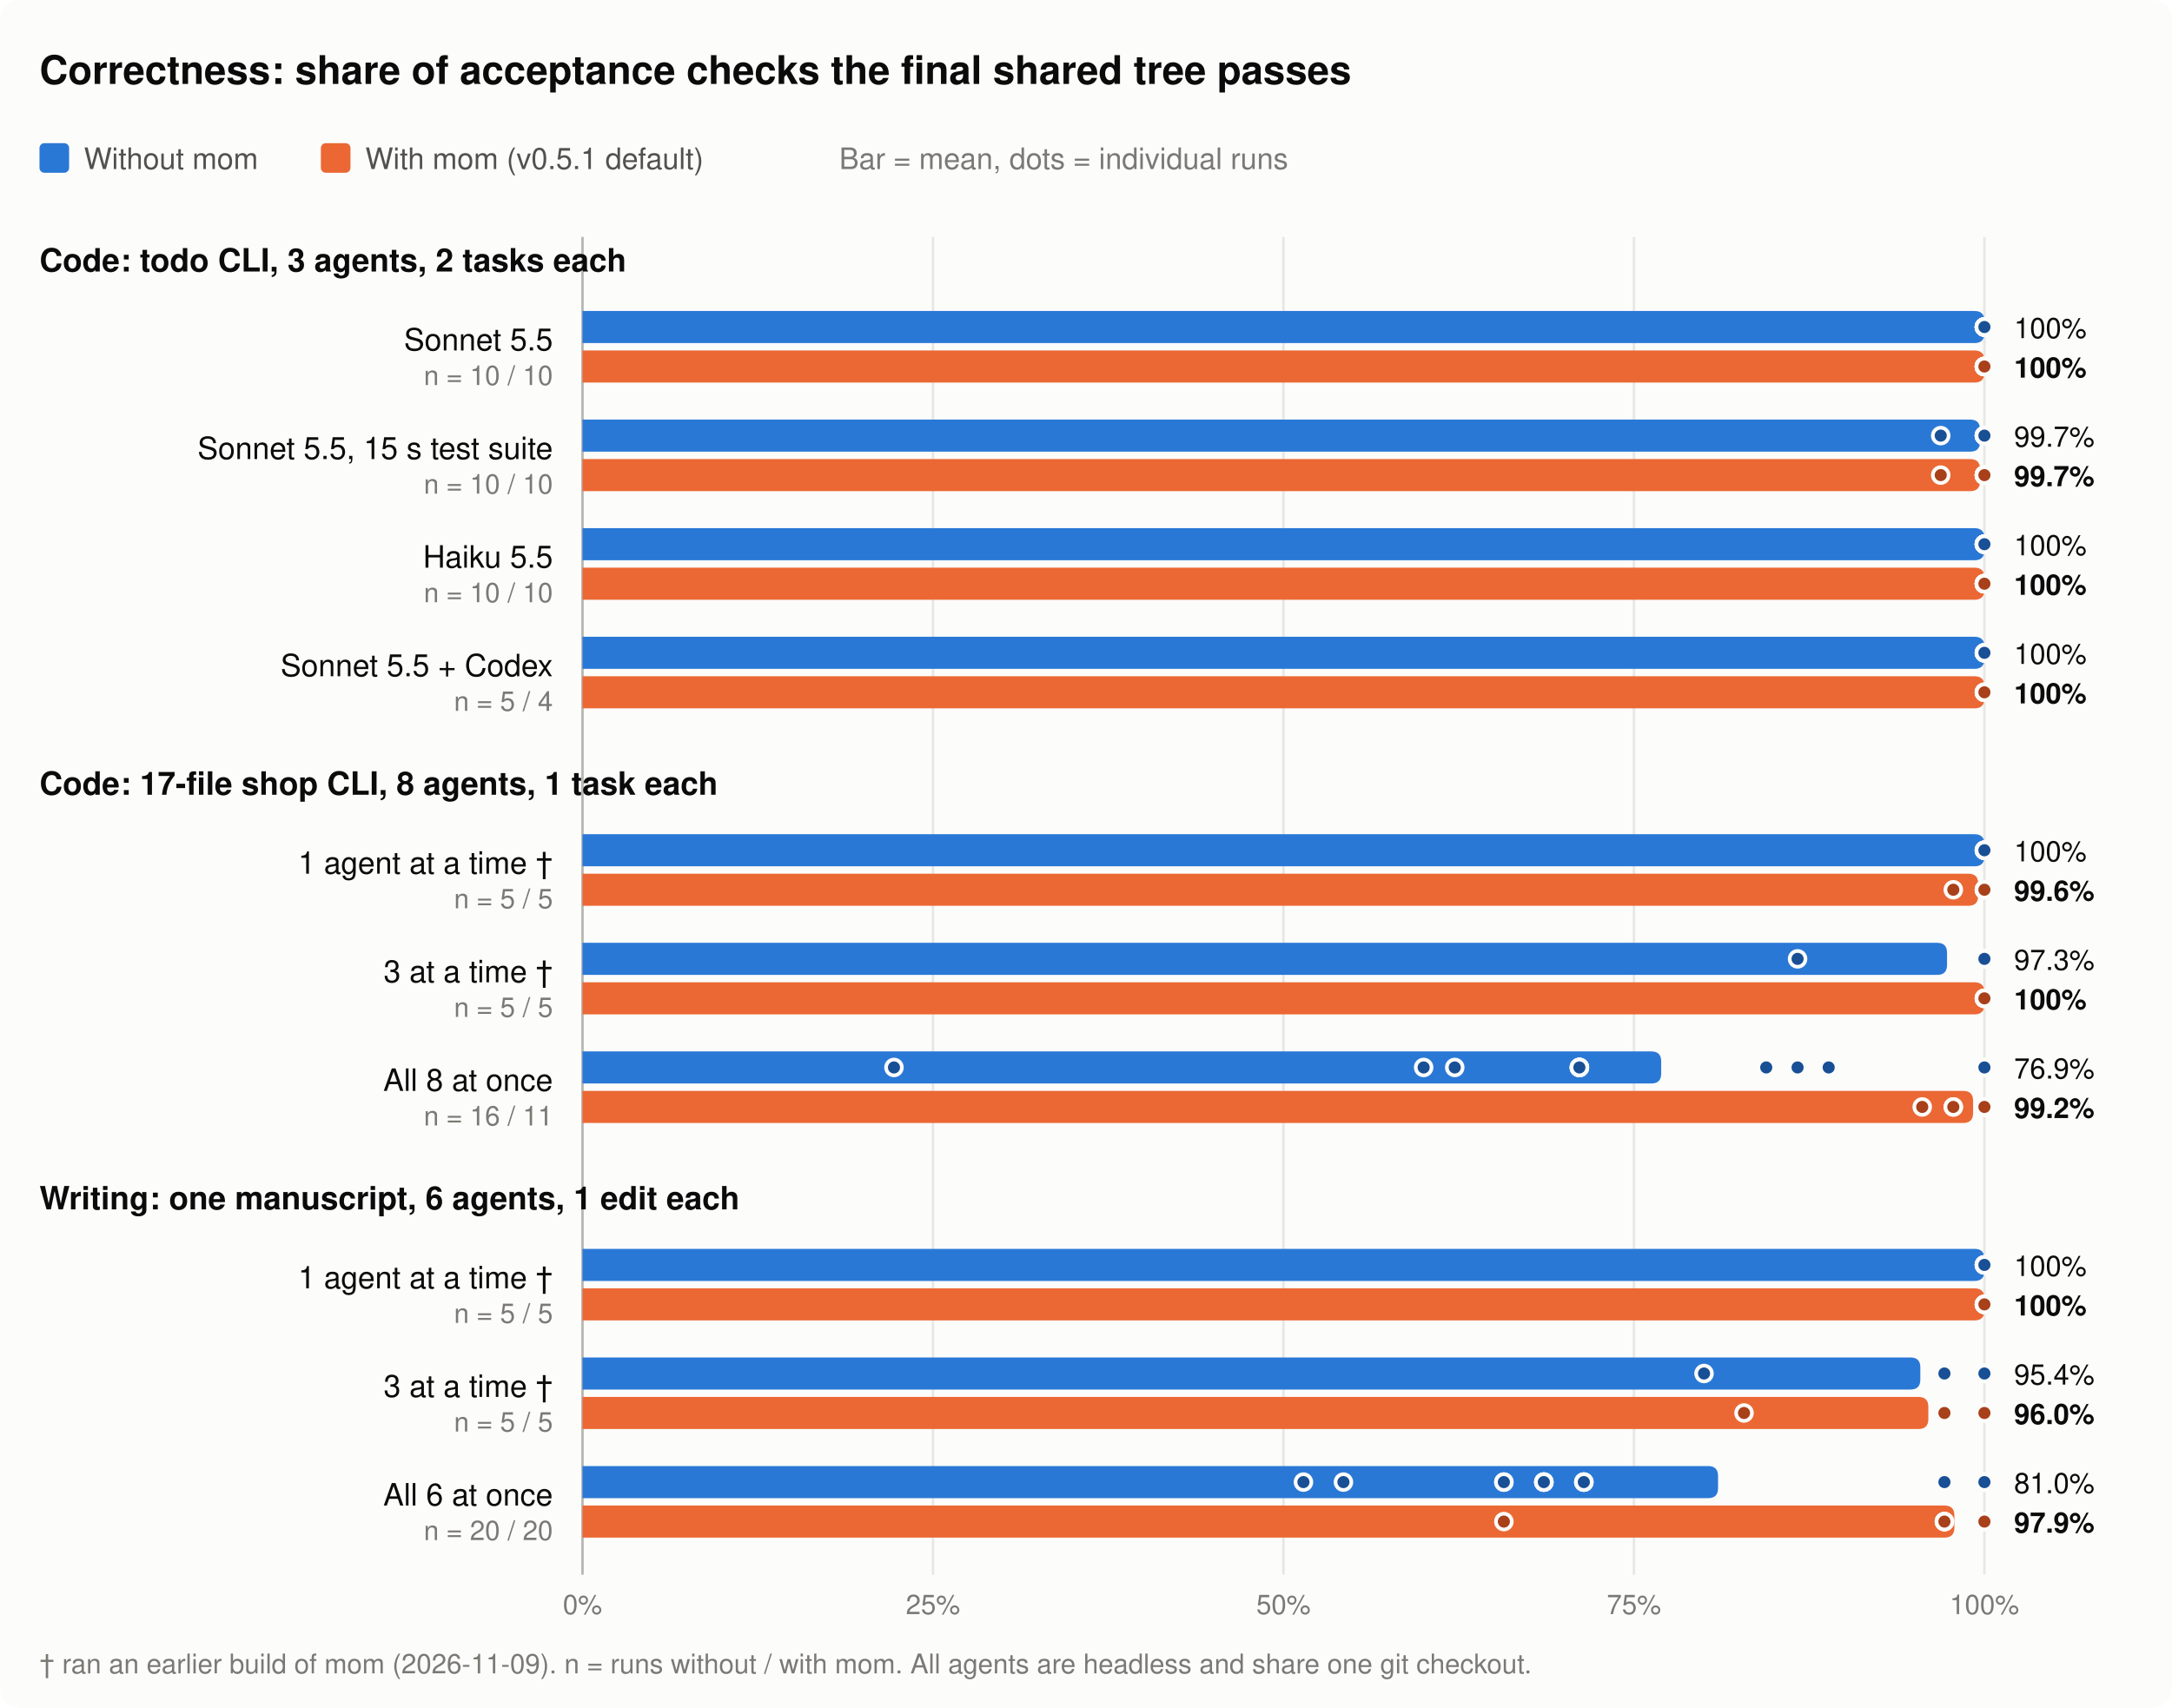
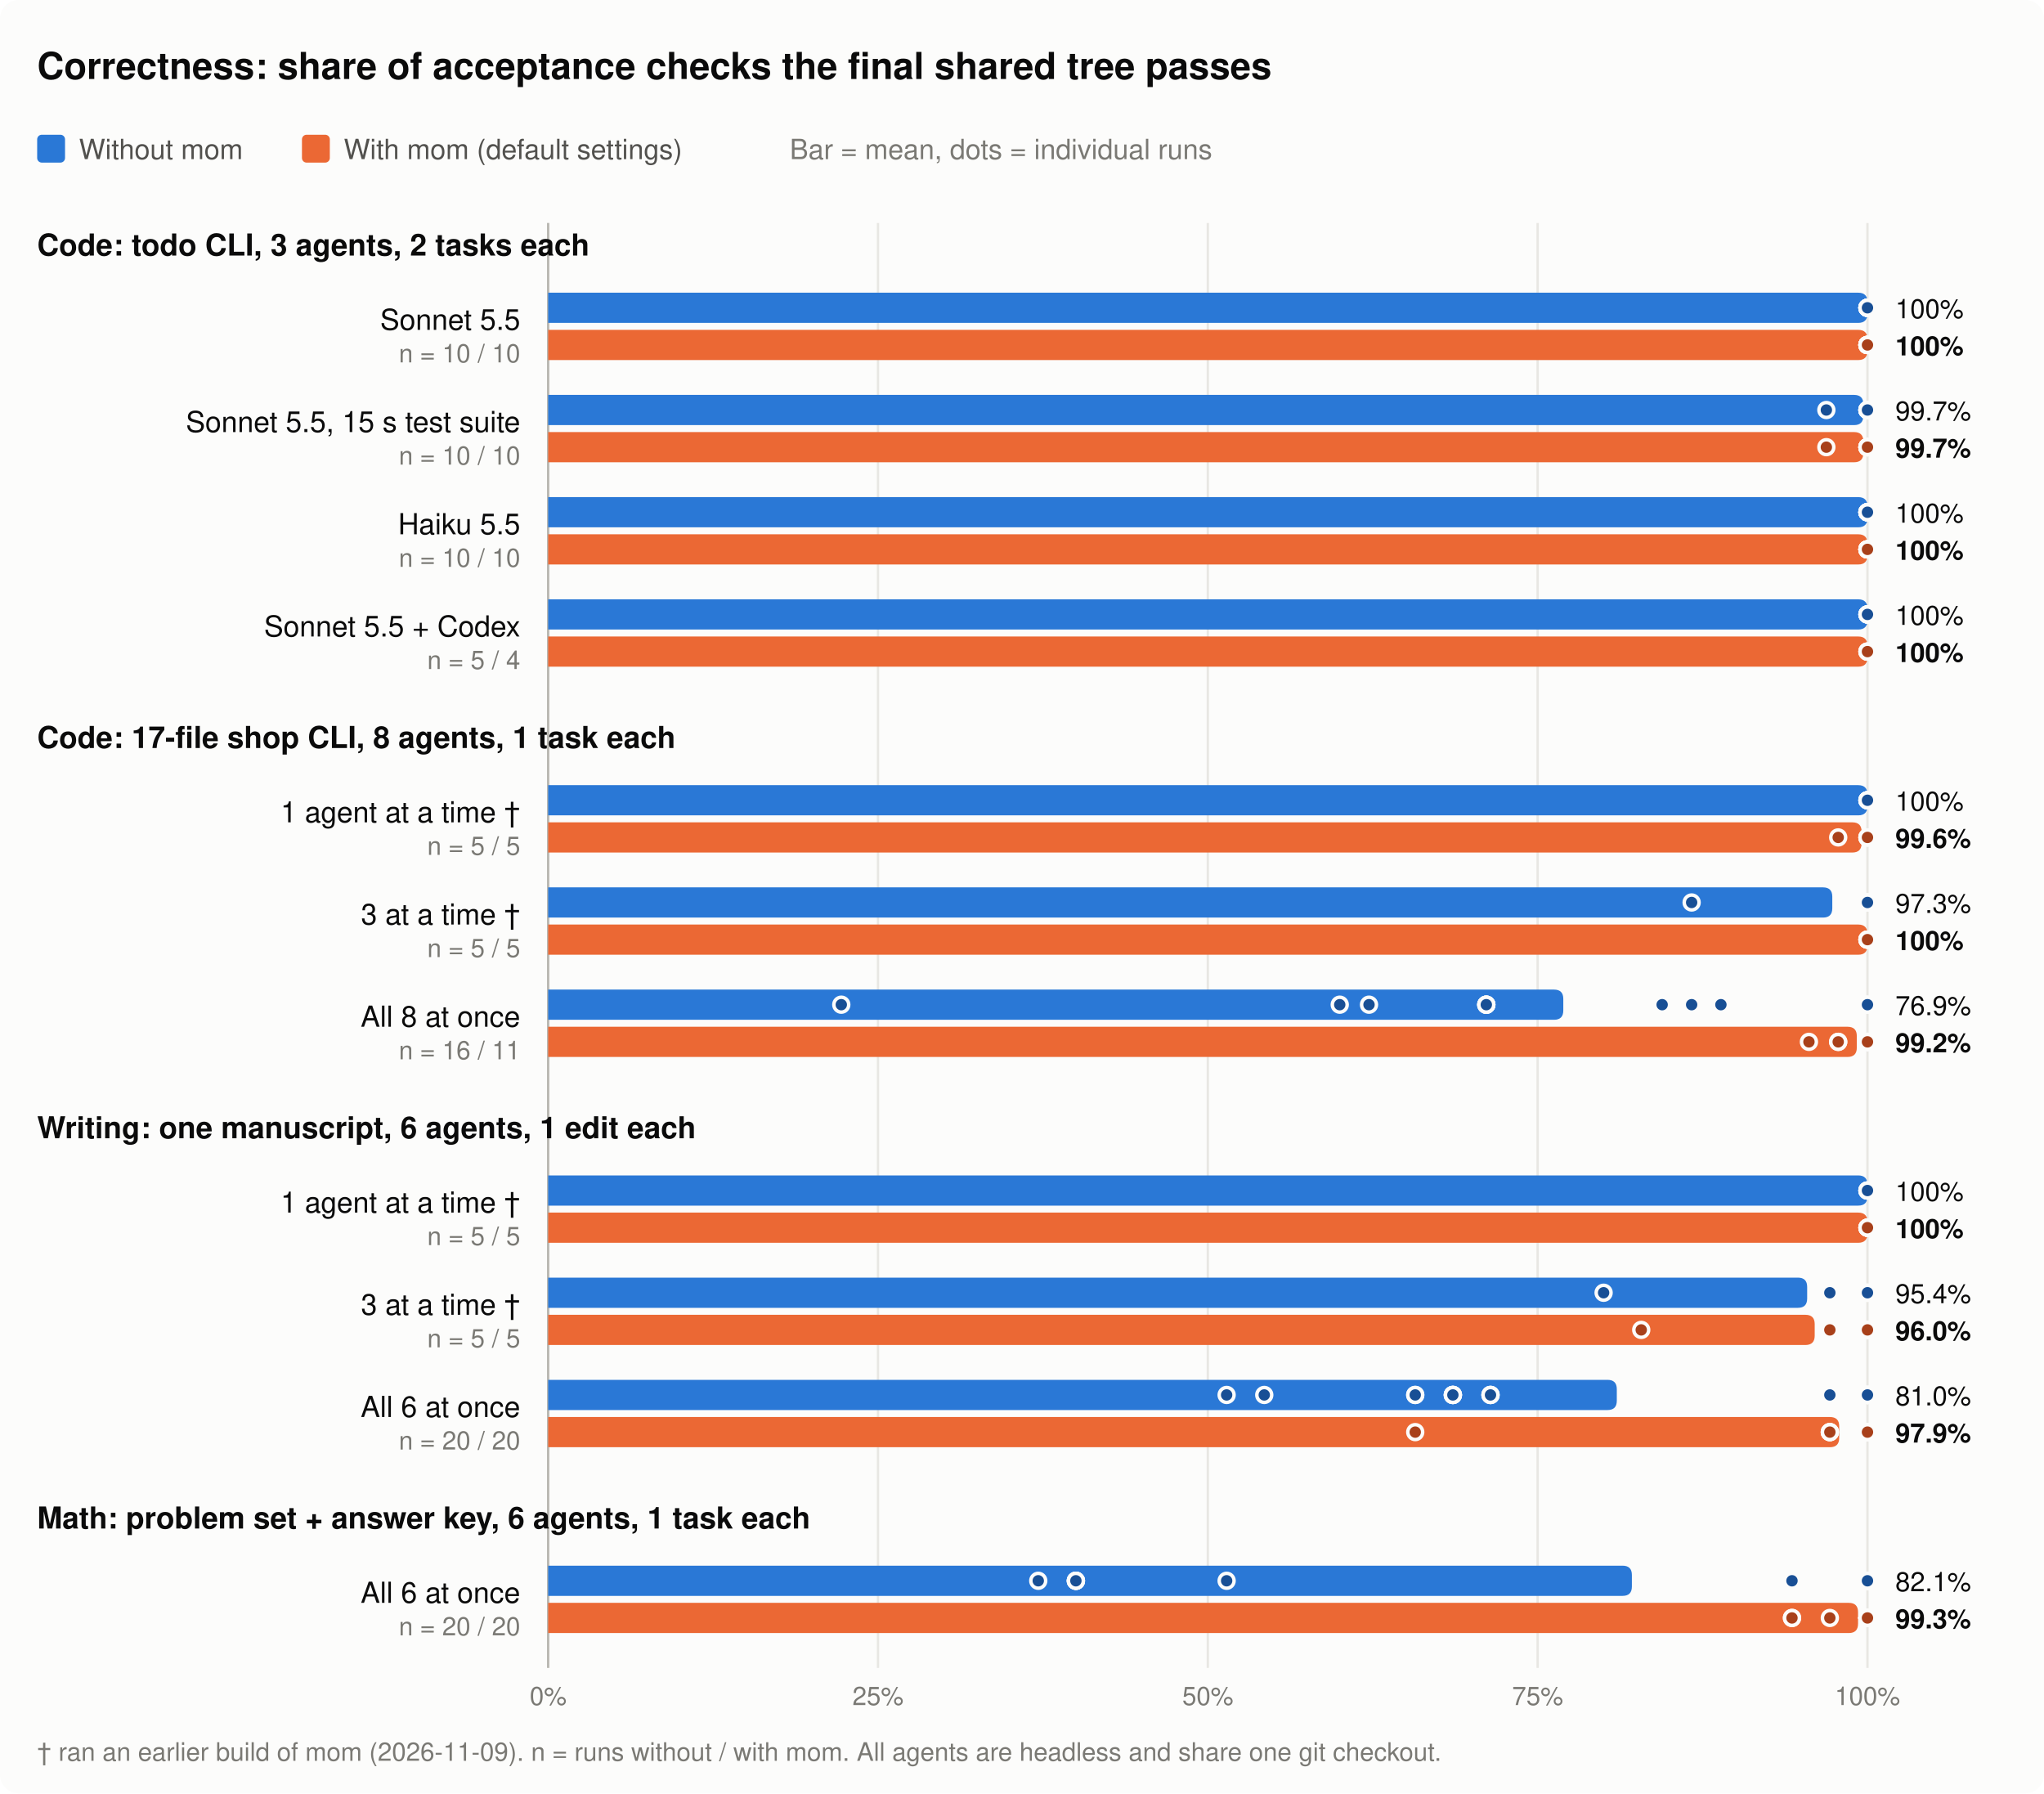
- <svg xmlns="http://www.w3.org/2000/svg" viewBox="0 0 880 692" width="880" height="692" role="img" aria-label="Correctness: share of acceptance checks the final shared tree passes">
+ <svg xmlns="http://www.w3.org/2000/svg" viewBox="0 0 880 772" width="880" height="772" role="img" aria-label="Correctness: share of acceptance checks the final shared tree passes">
  <style>
  .surface{fill:#fcfcfb} .t1{fill:#0b0b0b} .t2{fill:#52514e} .t3{fill:#7a7974} .grid{stroke:#e8e7e3} .axis{stroke:#b9b8b2}
  .s1{fill:#2a78d6} .s2{fill:#eb6834} .dot{stroke:#fcfcfb;stroke-width:1.5} .d1{fill:#184f95} .d2{fill:#a8401a}
  text{font-family:-apple-system,BlinkMacSystemFont,"Segoe UI",Helvetica,Arial,sans-serif}
  @media (prefers-color-scheme: dark){
    .surface{fill:#1a1a19} .t1{fill:#f0efec} .t2{fill:#c3c2b7} .t3{fill:#97968f} .grid{stroke:#2e2e2c} .axis{stroke:#55544f}
    .s1{fill:#3987e5} .s2{fill:#d95926} .dot{stroke:#1a1a19} .d1{fill:#b7d3f6} .d2{fill:#f6c2a8}
  }
</style>
-   <rect class="surface" width="880" height="692" rx="8" />
+   <rect class="surface" width="880" height="772" rx="8" />
  <text class="t1" x="16" y="34" font-size="16" font-weight="600">Correctness: share of acceptance checks the final shared tree passes</text>
  <rect class="s1" x="16" y="58" width="12" height="12" rx="2" />
  <text class="t2" x="34" y="68.5" font-size="12">Without mom</text>
  <rect class="s2" x="130" y="58" width="12" height="12" rx="2" />
-   <text class="t2" x="148" y="68.5" font-size="12">With mom (v0.5.1 default)</text>
+   <text class="t2" x="148" y="68.5" font-size="12">With mom (default settings)</text>
  <text class="t3" x="340" y="68.5" font-size="12">Bar = mean, dots = individual runs</text>
-   <line class="grid" x1="236" x2="236" y1="96" y2="638" />
-   <text class="t3" x="236" y="654" font-size="11" text-anchor="middle">0%</text>
-   <line class="grid" x1="378" x2="378" y1="96" y2="638" />
-   <text class="t3" x="378" y="654" font-size="11" text-anchor="middle">25%</text>
-   <line class="grid" x1="520" x2="520" y1="96" y2="638" />
-   <text class="t3" x="520" y="654" font-size="11" text-anchor="middle">50%</text>
-   <line class="grid" x1="662" x2="662" y1="96" y2="638" />
-   <text class="t3" x="662" y="654" font-size="11" text-anchor="middle">75%</text>
-   <line class="grid" x1="804" x2="804" y1="96" y2="638" />
-   <text class="t3" x="804" y="654" font-size="11" text-anchor="middle">100%</text>
-   <line class="axis" x1="236" x2="236" y1="96" y2="638" />
+   <line class="grid" x1="236" x2="236" y1="96" y2="718" />
+   <text class="t3" x="236" y="734" font-size="11" text-anchor="middle">0%</text>
+   <line class="grid" x1="378" x2="378" y1="96" y2="718" />
+   <text class="t3" x="378" y="734" font-size="11" text-anchor="middle">25%</text>
+   <line class="grid" x1="520" x2="520" y1="96" y2="718" />
+   <text class="t3" x="520" y="734" font-size="11" text-anchor="middle">50%</text>
+   <line class="grid" x1="662" x2="662" y1="96" y2="718" />
+   <text class="t3" x="662" y="734" font-size="11" text-anchor="middle">75%</text>
+   <line class="grid" x1="804" x2="804" y1="96" y2="718" />
+   <text class="t3" x="804" y="734" font-size="11" text-anchor="middle">100%</text>
+   <line class="axis" x1="236" x2="236" y1="96" y2="718" />
  <text class="t1" x="16" y="110" font-size="13" font-weight="600">Code: todo CLI, 3 agents, 2 tasks each</text>
  <text class="t1" x="224" y="142" font-size="12.5" text-anchor="end">Sonnet 5.5</text>
  <text class="t3" x="224" y="156" font-size="11" text-anchor="end">n = 10 / 10</text>
  <path class="s1" d="M236,126H800Q804,126 804,130V135Q804,139 800,139H236Z" />
  <circle class="dot d1" cx="804.0" cy="132.5" r="3.2" />
  <circle class="dot d1" cx="804.0" cy="132.5" r="3.2" />
  <circle class="dot d1" cx="804.0" cy="132.5" r="3.2" />
  <circle class="dot d1" cx="804.0" cy="132.5" r="3.2" />
  <circle class="dot d1" cx="804.0" cy="132.5" r="3.2" />
  <circle class="dot d1" cx="804.0" cy="132.5" r="3.2" />
  <circle class="dot d1" cx="804.0" cy="132.5" r="3.2" />
  <circle class="dot d1" cx="804.0" cy="132.5" r="3.2" />
  <circle class="dot d1" cx="804.0" cy="132.5" r="3.2" />
  <circle class="dot d1" cx="804.0" cy="132.5" r="3.2" />
  <text class="t1" x="816" y="137" font-size="11.5" font-weight="400">100%</text>
  <path class="s2" d="M236,142H800Q804,142 804,146V151Q804,155 800,155H236Z" />
  <circle class="dot d2" cx="804.0" cy="148.5" r="3.2" />
  <circle class="dot d2" cx="804.0" cy="148.5" r="3.2" />
  <circle class="dot d2" cx="804.0" cy="148.5" r="3.2" />
  <circle class="dot d2" cx="804.0" cy="148.5" r="3.2" />
  <circle class="dot d2" cx="804.0" cy="148.5" r="3.2" />
  <circle class="dot d2" cx="804.0" cy="148.5" r="3.2" />
  <circle class="dot d2" cx="804.0" cy="148.5" r="3.2" />
  <circle class="dot d2" cx="804.0" cy="148.5" r="3.2" />
  <circle class="dot d2" cx="804.0" cy="148.5" r="3.2" />
  <circle class="dot d2" cx="804.0" cy="148.5" r="3.2" />
  <text class="t1" x="816" y="153" font-size="11.5" font-weight="600">100%</text>
  <text class="t1" x="224" y="186" font-size="12.5" text-anchor="end">Sonnet 5.5, 15 s test suite</text>
  <text class="t3" x="224" y="200" font-size="11" text-anchor="end">n = 10 / 10</text>
  <path class="s1" d="M236,170H798.225Q802.225,170 802.225,174V179Q802.225,183 798.225,183H236Z" />
  <circle class="dot d1" cx="804.0" cy="176.5" r="3.2" />
  <circle class="dot d1" cx="804.0" cy="176.5" r="3.2" />
  <circle class="dot d1" cx="804.0" cy="176.5" r="3.2" />
  <circle class="dot d1" cx="804.0" cy="176.5" r="3.2" />
  <circle class="dot d1" cx="804.0" cy="176.5" r="3.2" />
  <circle class="dot d1" cx="804.0" cy="176.5" r="3.2" />
  <circle class="dot d1" cx="804.0" cy="176.5" r="3.2" />
  <circle class="dot d1" cx="804.0" cy="176.5" r="3.2" />
  <circle class="dot d1" cx="804.0" cy="176.5" r="3.2" />
  <circle class="dot d1" cx="786.3" cy="176.5" r="3.2" />
  <text class="t1" x="816" y="181" font-size="11.5" font-weight="400">99.7%</text>
  <path class="s2" d="M236,186H798.225Q802.225,186 802.225,190V195Q802.225,199 798.225,199H236Z" />
  <circle class="dot d2" cx="804.0" cy="192.5" r="3.2" />
  <circle class="dot d2" cx="804.0" cy="192.5" r="3.2" />
  <circle class="dot d2" cx="804.0" cy="192.5" r="3.2" />
  <circle class="dot d2" cx="804.0" cy="192.5" r="3.2" />
  <circle class="dot d2" cx="804.0" cy="192.5" r="3.2" />
  <circle class="dot d2" cx="804.0" cy="192.5" r="3.2" />
  <circle class="dot d2" cx="804.0" cy="192.5" r="3.2" />
  <circle class="dot d2" cx="804.0" cy="192.5" r="3.2" />
  <circle class="dot d2" cx="804.0" cy="192.5" r="3.2" />
  <circle class="dot d2" cx="786.3" cy="192.5" r="3.2" />
  <text class="t1" x="816" y="197" font-size="11.5" font-weight="600">99.7%</text>
  <text class="t1" x="224" y="230" font-size="12.5" text-anchor="end">Haiku 5.5</text>
  <text class="t3" x="224" y="244" font-size="11" text-anchor="end">n = 10 / 10</text>
  <path class="s1" d="M236,214H800Q804,214 804,218V223Q804,227 800,227H236Z" />
  <circle class="dot d1" cx="804.0" cy="220.5" r="3.2" />
  <circle class="dot d1" cx="804.0" cy="220.5" r="3.2" />
  <circle class="dot d1" cx="804.0" cy="220.5" r="3.2" />
  <circle class="dot d1" cx="804.0" cy="220.5" r="3.2" />
  <circle class="dot d1" cx="804.0" cy="220.5" r="3.2" />
  <circle class="dot d1" cx="804.0" cy="220.5" r="3.2" />
  <circle class="dot d1" cx="804.0" cy="220.5" r="3.2" />
  <circle class="dot d1" cx="804.0" cy="220.5" r="3.2" />
  <circle class="dot d1" cx="804.0" cy="220.5" r="3.2" />
  <circle class="dot d1" cx="804.0" cy="220.5" r="3.2" />
  <text class="t1" x="816" y="225" font-size="11.5" font-weight="400">100%</text>
  <path class="s2" d="M236,230H800Q804,230 804,234V239Q804,243 800,243H236Z" />
  <circle class="dot d2" cx="804.0" cy="236.5" r="3.2" />
  <circle class="dot d2" cx="804.0" cy="236.5" r="3.2" />
  <circle class="dot d2" cx="804.0" cy="236.5" r="3.2" />
  <circle class="dot d2" cx="804.0" cy="236.5" r="3.2" />
  <circle class="dot d2" cx="804.0" cy="236.5" r="3.2" />
  <circle class="dot d2" cx="804.0" cy="236.5" r="3.2" />
  <circle class="dot d2" cx="804.0" cy="236.5" r="3.2" />
  <circle class="dot d2" cx="804.0" cy="236.5" r="3.2" />
  <circle class="dot d2" cx="804.0" cy="236.5" r="3.2" />
  <circle class="dot d2" cx="804.0" cy="236.5" r="3.2" />
  <text class="t1" x="816" y="241" font-size="11.5" font-weight="600">100%</text>
  <text class="t1" x="224" y="274" font-size="12.5" text-anchor="end">Sonnet 5.5 + Codex</text>
  <text class="t3" x="224" y="288" font-size="11" text-anchor="end">n = 5 / 4</text>
  <path class="s1" d="M236,258H800Q804,258 804,262V267Q804,271 800,271H236Z" />
  <circle class="dot d1" cx="804.0" cy="264.5" r="3.2" />
  <circle class="dot d1" cx="804.0" cy="264.5" r="3.2" />
  <circle class="dot d1" cx="804.0" cy="264.5" r="3.2" />
  <circle class="dot d1" cx="804.0" cy="264.5" r="3.2" />
  <circle class="dot d1" cx="804.0" cy="264.5" r="3.2" />
  <text class="t1" x="816" y="269" font-size="11.5" font-weight="400">100%</text>
  <path class="s2" d="M236,274H800Q804,274 804,278V283Q804,287 800,287H236Z" />
  <circle class="dot d2" cx="804.0" cy="280.5" r="3.2" />
  <circle class="dot d2" cx="804.0" cy="280.5" r="3.2" />
  <circle class="dot d2" cx="804.0" cy="280.5" r="3.2" />
  <circle class="dot d2" cx="804.0" cy="280.5" r="3.2" />
  <text class="t1" x="816" y="285" font-size="11.5" font-weight="600">100%</text>
  <text class="t1" x="16" y="322" font-size="13" font-weight="600">Code: 17-file shop CLI, 8 agents, 1 task each</text>
  <text class="t1" x="224" y="354" font-size="12.5" text-anchor="end">1 agent at a time †</text>
  <text class="t3" x="224" y="368" font-size="11" text-anchor="end">n = 5 / 5</text>
  <path class="s1" d="M236,338H800Q804,338 804,342V347Q804,351 800,351H236Z" />
  <circle class="dot d1" cx="804.0" cy="344.5" r="3.2" />
  <circle class="dot d1" cx="804.0" cy="344.5" r="3.2" />
  <circle class="dot d1" cx="804.0" cy="344.5" r="3.2" />
  <circle class="dot d1" cx="804.0" cy="344.5" r="3.2" />
  <circle class="dot d1" cx="804.0" cy="344.5" r="3.2" />
  <text class="t1" x="816" y="349" font-size="11.5" font-weight="400">100%</text>
  <path class="s2" d="M236,354H797.476Q801.476,354 801.476,358V363Q801.476,367 797.476,367H236Z" />
  <circle class="dot d2" cx="804.0" cy="360.5" r="3.2" />
  <circle class="dot d2" cx="804.0" cy="360.5" r="3.2" />
  <circle class="dot d2" cx="791.4" cy="360.5" r="3.2" />
  <circle class="dot d2" cx="804.0" cy="360.5" r="3.2" />
  <circle class="dot d2" cx="804.0" cy="360.5" r="3.2" />
  <text class="t1" x="816" y="365" font-size="11.5" font-weight="600">99.6%</text>
  <text class="t1" x="224" y="398" font-size="12.5" text-anchor="end">3 at a time †</text>
  <text class="t3" x="224" y="412" font-size="11" text-anchor="end">n = 5 / 5</text>
  <path class="s1" d="M236,382H784.853Q788.853,382 788.853,386V391Q788.853,395 784.853,395H236Z" />
  <circle class="dot d1" cx="804.0" cy="388.5" r="3.2" />
  <circle class="dot d1" cx="804.0" cy="388.5" r="3.2" />
  <circle class="dot d1" cx="804.0" cy="388.5" r="3.2" />
  <circle class="dot d1" cx="804.0" cy="388.5" r="3.2" />
  <circle class="dot d1" cx="728.3" cy="388.5" r="3.2" />
  <text class="t1" x="816" y="393" font-size="11.5" font-weight="400">97.3%</text>
  <path class="s2" d="M236,398H800Q804,398 804,402V407Q804,411 800,411H236Z" />
  <circle class="dot d2" cx="804.0" cy="404.5" r="3.2" />
  <circle class="dot d2" cx="804.0" cy="404.5" r="3.2" />
  <circle class="dot d2" cx="804.0" cy="404.5" r="3.2" />
  <circle class="dot d2" cx="804.0" cy="404.5" r="3.2" />
  <circle class="dot d2" cx="804.0" cy="404.5" r="3.2" />
  <text class="t1" x="816" y="409" font-size="11.5" font-weight="600">100%</text>
  <text class="t1" x="224" y="442" font-size="12.5" text-anchor="end">All 8 at once</text>
  <text class="t3" x="224" y="456" font-size="11" text-anchor="end">n = 16 / 11</text>
  <path class="s1" d="M236,426H669.044Q673.044,426 673.044,430V435Q673.044,439 669.044,439H236Z" />
  <circle class="dot d1" cx="740.9" cy="432.5" r="3.2" />
  <circle class="dot d1" cx="589.4" cy="432.5" r="3.2" />
  <circle class="dot d1" cx="639.9" cy="432.5" r="3.2" />
  <circle class="dot d1" cx="728.3" cy="432.5" r="3.2" />
  <circle class="dot d1" cx="728.3" cy="432.5" r="3.2" />
  <circle class="dot d1" cx="804.0" cy="432.5" r="3.2" />
  <circle class="dot d1" cx="715.6" cy="432.5" r="3.2" />
  <circle class="dot d1" cx="639.9" cy="432.5" r="3.2" />
  <circle class="dot d1" cx="362.2" cy="432.5" r="3.2" />
  <circle class="dot d1" cx="715.6" cy="432.5" r="3.2" />
  <circle class="dot d1" cx="804.0" cy="432.5" r="3.2" />
  <circle class="dot d1" cx="576.8" cy="432.5" r="3.2" />
  <circle class="dot d1" cx="639.9" cy="432.5" r="3.2" />
  <circle class="dot d1" cx="639.9" cy="432.5" r="3.2" />
  <circle class="dot d1" cx="715.6" cy="432.5" r="3.2" />
  <circle class="dot d1" cx="728.3" cy="432.5" r="3.2" />
  <text class="t1" x="816" y="437" font-size="11.5" font-weight="400">76.9%</text>
  <path class="s2" d="M236,442H795.41Q799.41,442 799.41,446V451Q799.41,455 795.41,455H236Z" />
  <circle class="dot d2" cx="791.4" cy="448.5" r="3.2" />
  <circle class="dot d2" cx="804.0" cy="448.5" r="3.2" />
  <circle class="dot d2" cx="791.4" cy="448.5" r="3.2" />
  <circle class="dot d2" cx="804.0" cy="448.5" r="3.2" />
  <circle class="dot d2" cx="804.0" cy="448.5" r="3.2" />
  <circle class="dot d2" cx="804.0" cy="448.5" r="3.2" />
  <circle class="dot d2" cx="778.8" cy="448.5" r="3.2" />
  <circle class="dot d2" cx="804.0" cy="448.5" r="3.2" />
  <circle class="dot d2" cx="804.0" cy="448.5" r="3.2" />
  <circle class="dot d2" cx="804.0" cy="448.5" r="3.2" />
  <circle class="dot d2" cx="804.0" cy="448.5" r="3.2" />
  <text class="t1" x="816" y="453" font-size="11.5" font-weight="600">99.2%</text>
  <text class="t1" x="16" y="490" font-size="13" font-weight="600">Writing: one manuscript, 6 agents, 1 edit each</text>
  <text class="t1" x="224" y="522" font-size="12.5" text-anchor="end">1 agent at a time †</text>
  <text class="t3" x="224" y="536" font-size="11" text-anchor="end">n = 5 / 5</text>
  <path class="s1" d="M236,506H800Q804,506 804,510V515Q804,519 800,519H236Z" />
  <circle class="dot d1" cx="804.0" cy="512.5" r="3.2" />
  <circle class="dot d1" cx="804.0" cy="512.5" r="3.2" />
  <circle class="dot d1" cx="804.0" cy="512.5" r="3.2" />
  <circle class="dot d1" cx="804.0" cy="512.5" r="3.2" />
  <circle class="dot d1" cx="804.0" cy="512.5" r="3.2" />
  <text class="t1" x="816" y="517" font-size="11.5" font-weight="400">100%</text>
  <path class="s2" d="M236,522H800Q804,522 804,526V531Q804,535 800,535H236Z" />
  <circle class="dot d2" cx="804.0" cy="528.5" r="3.2" />
  <circle class="dot d2" cx="804.0" cy="528.5" r="3.2" />
  <circle class="dot d2" cx="804.0" cy="528.5" r="3.2" />
  <circle class="dot d2" cx="804.0" cy="528.5" r="3.2" />
  <circle class="dot d2" cx="804.0" cy="528.5" r="3.2" />
  <text class="t1" x="816" y="533" font-size="11.5" font-weight="600">100%</text>
  <text class="t1" x="224" y="566" font-size="12.5" text-anchor="end">3 at a time †</text>
  <text class="t3" x="224" y="580" font-size="11" text-anchor="end">n = 5 / 5</text>
  <path class="s1" d="M236,550H774.034Q778.034,550 778.034,554V559Q778.034,563 774.034,563H236Z" />
  <circle class="dot d1" cx="690.4" cy="556.5" r="3.2" />
  <circle class="dot d1" cx="787.8" cy="556.5" r="3.2" />
  <circle class="dot d1" cx="804.0" cy="556.5" r="3.2" />
  <circle class="dot d1" cx="804.0" cy="556.5" r="3.2" />
  <circle class="dot d1" cx="804.0" cy="556.5" r="3.2" />
  <text class="t1" x="816" y="561" font-size="11.5" font-weight="400">95.4%</text>
  <path class="s2" d="M236,566H777.28Q781.28,566 781.28,570V575Q781.28,579 777.28,579H236Z" />
  <circle class="dot d2" cx="804.0" cy="572.5" r="3.2" />
  <circle class="dot d2" cx="706.6" cy="572.5" r="3.2" />
  <circle class="dot d2" cx="787.8" cy="572.5" r="3.2" />
  <circle class="dot d2" cx="804.0" cy="572.5" r="3.2" />
  <circle class="dot d2" cx="804.0" cy="572.5" r="3.2" />
  <text class="t1" x="816" y="577" font-size="11.5" font-weight="600">96.0%</text>
  <text class="t1" x="224" y="610" font-size="12.5" text-anchor="end">All 6 at once</text>
  <text class="t3" x="224" y="624" font-size="11" text-anchor="end">n = 20 / 20</text>
  <path class="s1" d="M236,594H692.08Q696.08,594 696.08,598V603Q696.08,607 692.08,607H236Z" />
  <circle class="dot d1" cx="804.0" cy="600.5" r="3.2" />
  <circle class="dot d1" cx="804.0" cy="600.5" r="3.2" />
  <circle class="dot d1" cx="641.7" cy="600.5" r="3.2" />
  <circle class="dot d1" cx="804.0" cy="600.5" r="3.2" />
  <circle class="dot d1" cx="609.3" cy="600.5" r="3.2" />
  <circle class="dot d1" cx="528.1" cy="600.5" r="3.2" />
  <circle class="dot d1" cx="609.3" cy="600.5" r="3.2" />
  <circle class="dot d1" cx="544.3" cy="600.5" r="3.2" />
  <circle class="dot d1" cx="625.5" cy="600.5" r="3.2" />
  <circle class="dot d1" cx="641.7" cy="600.5" r="3.2" />
  <circle class="dot d1" cx="804.0" cy="600.5" r="3.2" />
  <circle class="dot d1" cx="787.8" cy="600.5" r="3.2" />
  <circle class="dot d1" cx="804.0" cy="600.5" r="3.2" />
  <circle class="dot d1" cx="804.0" cy="600.5" r="3.2" />
  <circle class="dot d1" cx="625.5" cy="600.5" r="3.2" />
  <circle class="dot d1" cx="787.8" cy="600.5" r="3.2" />
  <circle class="dot d1" cx="804.0" cy="600.5" r="3.2" />
  <circle class="dot d1" cx="625.5" cy="600.5" r="3.2" />
  <circle class="dot d1" cx="641.7" cy="600.5" r="3.2" />
  <circle class="dot d1" cx="625.5" cy="600.5" r="3.2" />
  <text class="t1" x="816" y="605" font-size="11.5" font-weight="400">81.0%</text>
  <path class="s2" d="M236,610H787.829Q791.829,610 791.829,614V619Q791.829,623 787.829,623H236Z" />
  <circle class="dot d2" cx="804.0" cy="616.5" r="3.2" />
  <circle class="dot d2" cx="609.3" cy="616.5" r="3.2" />
  <circle class="dot d2" cx="804.0" cy="616.5" r="3.2" />
  <circle class="dot d2" cx="804.0" cy="616.5" r="3.2" />
  <circle class="dot d2" cx="804.0" cy="616.5" r="3.2" />
  <circle class="dot d2" cx="804.0" cy="616.5" r="3.2" />
  <circle class="dot d2" cx="787.8" cy="616.5" r="3.2" />
  <circle class="dot d2" cx="787.8" cy="616.5" r="3.2" />
  <circle class="dot d2" cx="804.0" cy="616.5" r="3.2" />
  <circle class="dot d2" cx="804.0" cy="616.5" r="3.2" />
  <circle class="dot d2" cx="804.0" cy="616.5" r="3.2" />
  <circle class="dot d2" cx="804.0" cy="616.5" r="3.2" />
  <circle class="dot d2" cx="787.8" cy="616.5" r="3.2" />
  <circle class="dot d2" cx="804.0" cy="616.5" r="3.2" />
  <circle class="dot d2" cx="804.0" cy="616.5" r="3.2" />
  <circle class="dot d2" cx="804.0" cy="616.5" r="3.2" />
  <circle class="dot d2" cx="804.0" cy="616.5" r="3.2" />
  <circle class="dot d2" cx="804.0" cy="616.5" r="3.2" />
  <circle class="dot d2" cx="804.0" cy="616.5" r="3.2" />
  <circle class="dot d2" cx="804.0" cy="616.5" r="3.2" />
  <text class="t1" x="816" y="621" font-size="11.5" font-weight="600">97.9%</text>
-   <text class="t3" x="16" y="678" font-size="11">† ran an earlier build of mom (2026-11-09). n = runs without / with mom. All agents are headless and share one git checkout.</text>
+   <text class="t1" x="16" y="658" font-size="13" font-weight="600">Math: problem set + answer key, 6 agents, 1 task each</text>
+   <text class="t1" x="224" y="690" font-size="12.5" text-anchor="end">All 6 at once</text>
+   <text class="t3" x="224" y="704" font-size="11" text-anchor="end">n = 20 / 20</text>
+   <path class="s1" d="M236,674H698.571Q702.571,674 702.571,678V683Q702.571,687 698.571,687H236Z" />
+   <circle class="dot d1" cx="804.0" cy="680.5" r="3.2" />
+   <circle class="dot d1" cx="804.0" cy="680.5" r="3.2" />
+   <circle class="dot d1" cx="804.0" cy="680.5" r="3.2" />
+   <circle class="dot d1" cx="804.0" cy="680.5" r="3.2" />
+   <circle class="dot d1" cx="804.0" cy="680.5" r="3.2" />
+   <circle class="dot d1" cx="463.2" cy="680.5" r="3.2" />
+   <circle class="dot d1" cx="804.0" cy="680.5" r="3.2" />
+   <circle class="dot d1" cx="804.0" cy="680.5" r="3.2" />
+   <circle class="dot d1" cx="804.0" cy="680.5" r="3.2" />
+   <circle class="dot d1" cx="463.2" cy="680.5" r="3.2" />
+   <circle class="dot d1" cx="771.5" cy="680.5" r="3.2" />
+   <circle class="dot d1" cx="804.0" cy="680.5" r="3.2" />
+   <circle class="dot d1" cx="463.2" cy="680.5" r="3.2" />
+   <circle class="dot d1" cx="528.1" cy="680.5" r="3.2" />
+   <circle class="dot d1" cx="804.0" cy="680.5" r="3.2" />
+   <circle class="dot d1" cx="804.0" cy="680.5" r="3.2" />
+   <circle class="dot d1" cx="447.0" cy="680.5" r="3.2" />
+   <circle class="dot d1" cx="463.2" cy="680.5" r="3.2" />
+   <circle class="dot d1" cx="804.0" cy="680.5" r="3.2" />
+   <circle class="dot d1" cx="804.0" cy="680.5" r="3.2" />
+   <text class="t1" x="816" y="685" font-size="11.5" font-weight="400">82.1%</text>
+   <path class="s2" d="M236,690H795.943Q799.943,690 799.943,694V699Q799.943,703 795.943,703H236Z" />
+   <circle class="dot d2" cx="804.0" cy="696.5" r="3.2" />
+   <circle class="dot d2" cx="804.0" cy="696.5" r="3.2" />
+   <circle class="dot d2" cx="804.0" cy="696.5" r="3.2" />
+   <circle class="dot d2" cx="804.0" cy="696.5" r="3.2" />
+   <circle class="dot d2" cx="804.0" cy="696.5" r="3.2" />
+   <circle class="dot d2" cx="804.0" cy="696.5" r="3.2" />
+   <circle class="dot d2" cx="804.0" cy="696.5" r="3.2" />
+   <circle class="dot d2" cx="771.5" cy="696.5" r="3.2" />
+   <circle class="dot d2" cx="804.0" cy="696.5" r="3.2" />
+   <circle class="dot d2" cx="804.0" cy="696.5" r="3.2" />
+   <circle class="dot d2" cx="804.0" cy="696.5" r="3.2" />
+   <circle class="dot d2" cx="804.0" cy="696.5" r="3.2" />
+   <circle class="dot d2" cx="771.5" cy="696.5" r="3.2" />
+   <circle class="dot d2" cx="804.0" cy="696.5" r="3.2" />
+   <circle class="dot d2" cx="804.0" cy="696.5" r="3.2" />
+   <circle class="dot d2" cx="787.8" cy="696.5" r="3.2" />
+   <circle class="dot d2" cx="804.0" cy="696.5" r="3.2" />
+   <circle class="dot d2" cx="804.0" cy="696.5" r="3.2" />
+   <circle class="dot d2" cx="804.0" cy="696.5" r="3.2" />
+   <circle class="dot d2" cx="804.0" cy="696.5" r="3.2" />
+   <text class="t1" x="816" y="701" font-size="11.5" font-weight="600">99.3%</text>
+   <text class="t3" x="16" y="758" font-size="11">† ran an earlier build of mom (2026-11-09). n = runs without / with mom. All agents are headless and share one git checkout.</text>
</svg>
